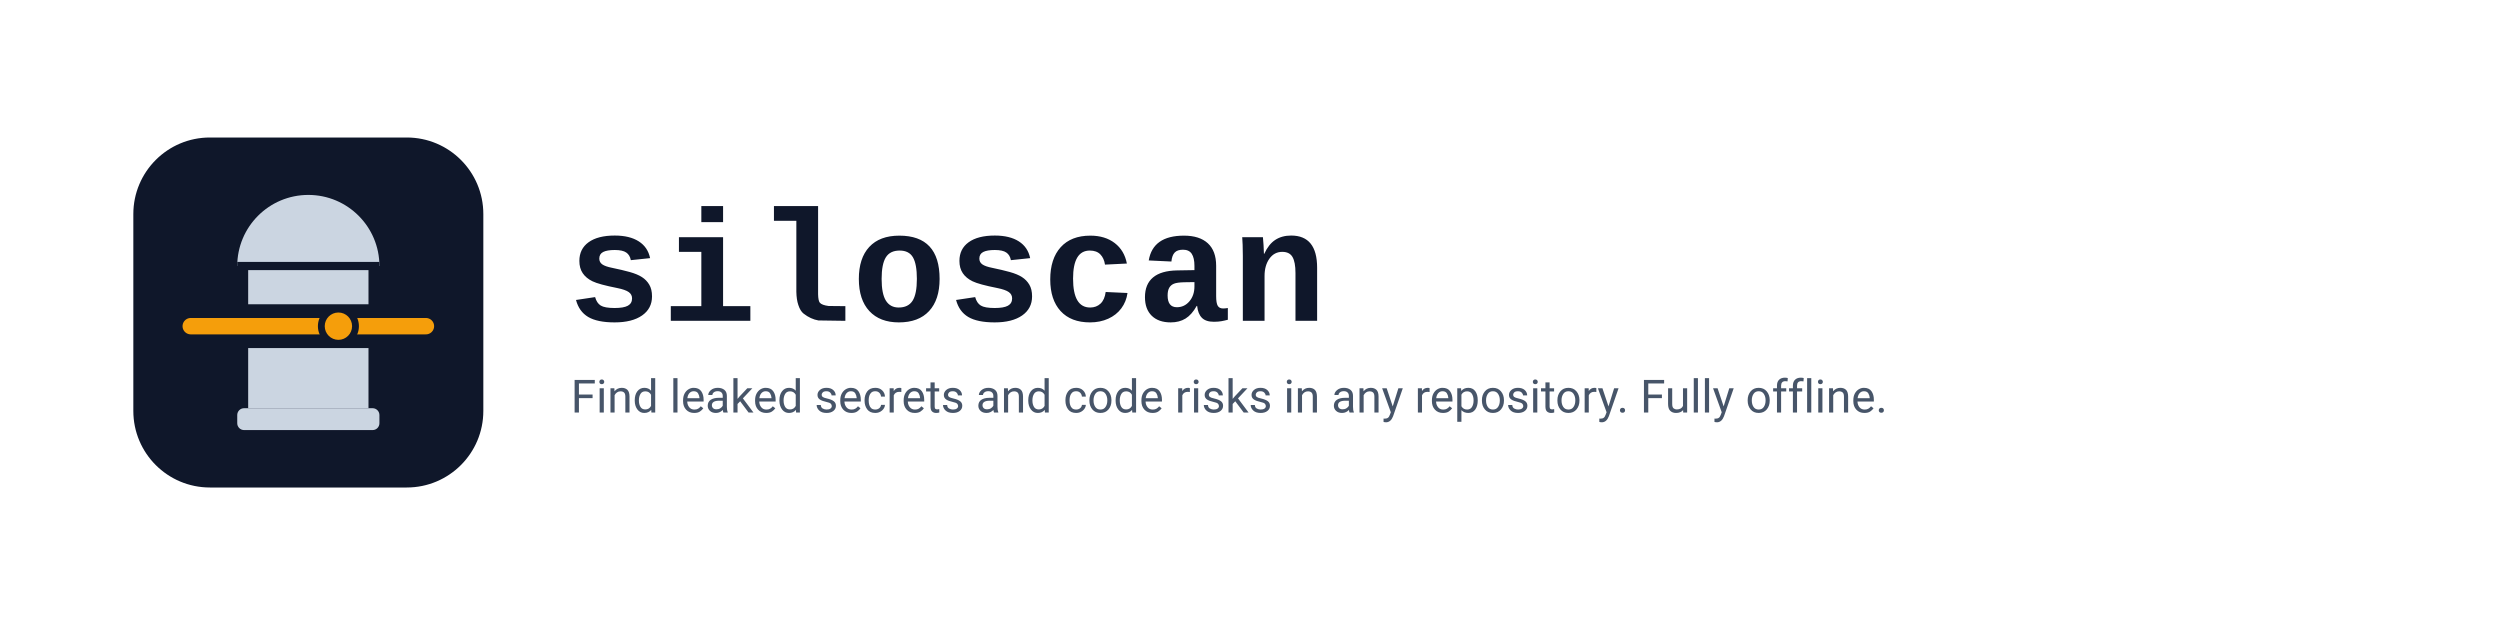
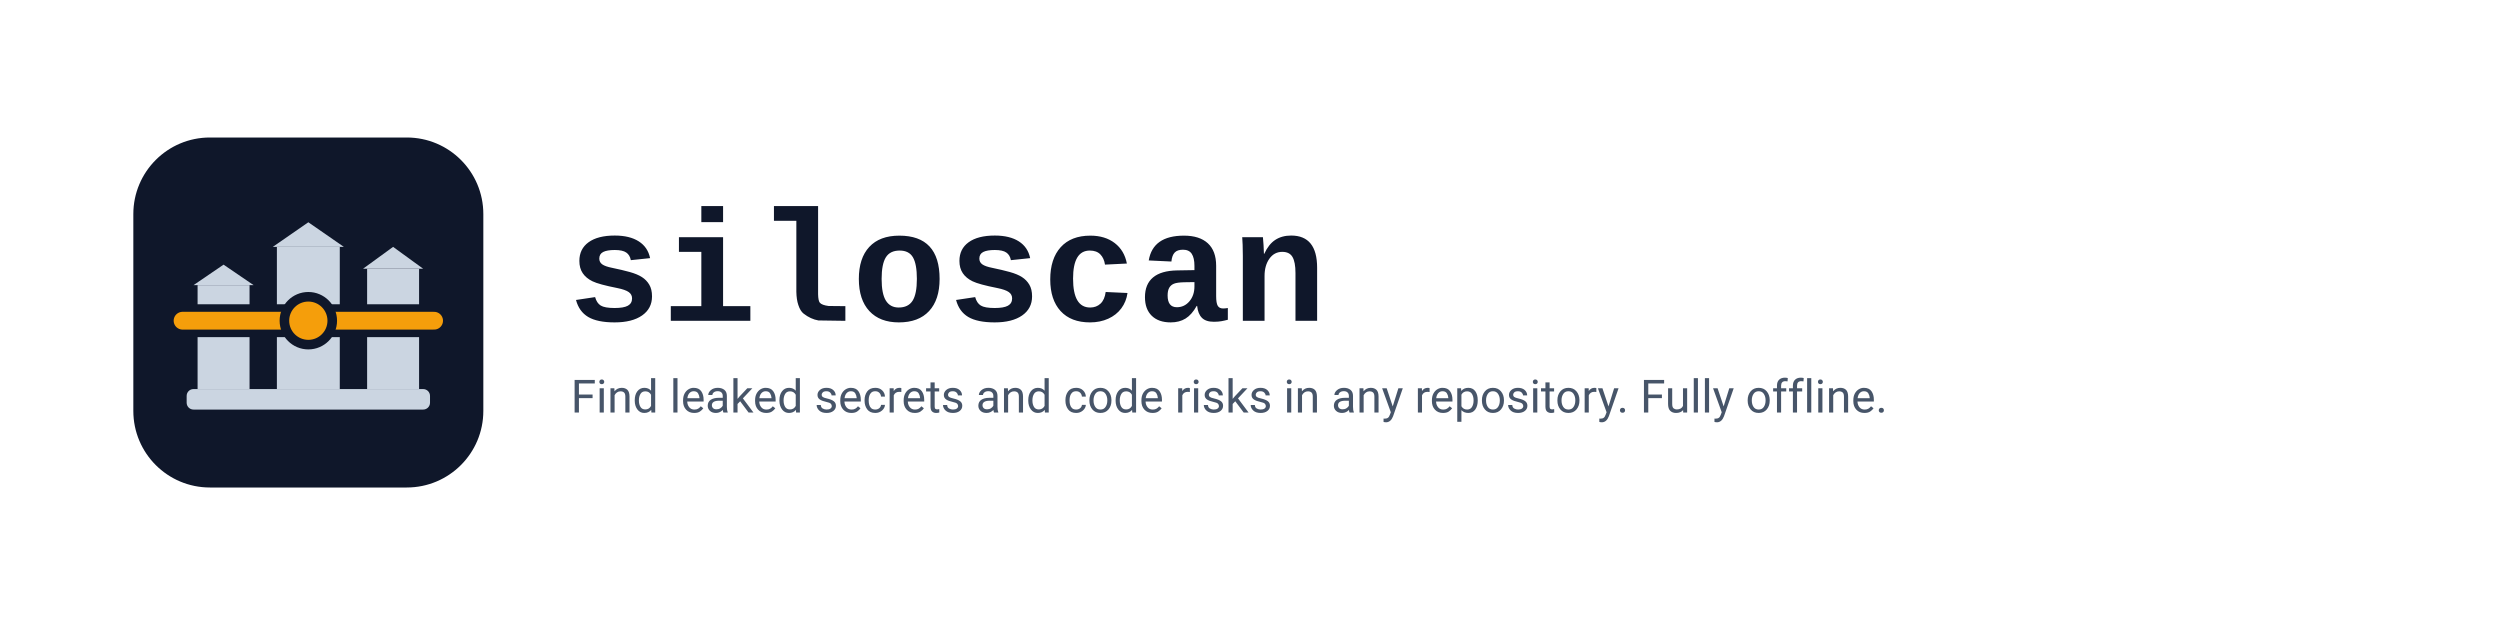
<svg xmlns="http://www.w3.org/2000/svg" viewBox="0 0 1200 300" width="1200" height="300" role="img" aria-labelledby="siloscan-banner-title">
  <rect width="1200" height="300" fill="#ffffff" />
  <g transform="translate(64 66) scale(0.65625)">
    <rect width="256" height="256" rx="56" fill="#0f172a" />
-     <path d="M76 94a52 52 0 0 1 104 0Z" fill="#cbd5e1" />
-     <rect x="84" y="94" width="88" height="104" fill="#cbd5e1" />
-     <rect x="76" y="198" width="104" height="16" rx="5" fill="#cbd5e1" />
-     <path d="M76 94h104" fill="none" stroke="#0f172a" stroke-width="6" />
-     <rect x="50" y="122" width="156" height="32" rx="16" fill="#0f172a" />
-     <path d="M42 138h172" fill="none" stroke="#f59e0b" stroke-width="12" stroke-linecap="round" />
-     <circle cx="150" cy="138" r="15" fill="#0f172a" />
-     <circle cx="150" cy="138" r="10" fill="#f59e0b" />
+     <rect x="39" y="184" width="178" height="15" rx="5" fill="#cbd5e1" />
+     <path d="M44 108 66 93 88 108Z" fill="#cbd5e1" />
+     <rect x="47" y="108" width="38" height="76" fill="#cbd5e1" />
+     <path d="M102 80 128 62 154 80Z" fill="#cbd5e1" />
+     <rect x="105" y="80" width="46" height="104" fill="#cbd5e1" />
+     <path d="M168 96 190 80 212 96Z" fill="#cbd5e1" />
+     <rect x="171" y="96" width="38" height="88" fill="#cbd5e1" />
+     <rect x="28" y="122" width="200" height="24" rx="12" fill="#0f172a" />
+     <path d="M36 134h184" fill="none" stroke="#f59e0b" stroke-width="13" stroke-linecap="round" />
+     <circle cx="128" cy="134" r="21" fill="#0f172a" />
+     <circle cx="128" cy="134" r="14" fill="#f59e0b" />
  </g>
  <text x="272" y="154" font-family="ui-monospace, SFMono-Regular, Menlo, Consolas, 'Liberation Mono', monospace" font-weight="700" font-size="76" fill="#0f172a">siloscan</text>
  <text x="274" y="198" font-family="-apple-system, BlinkMacSystemFont, 'Segoe UI', Roboto, Helvetica, Arial, sans-serif" font-size="22" fill="#475569">Find leaked secrets and code risks in any repository. Fully offline.</text>
</svg>
